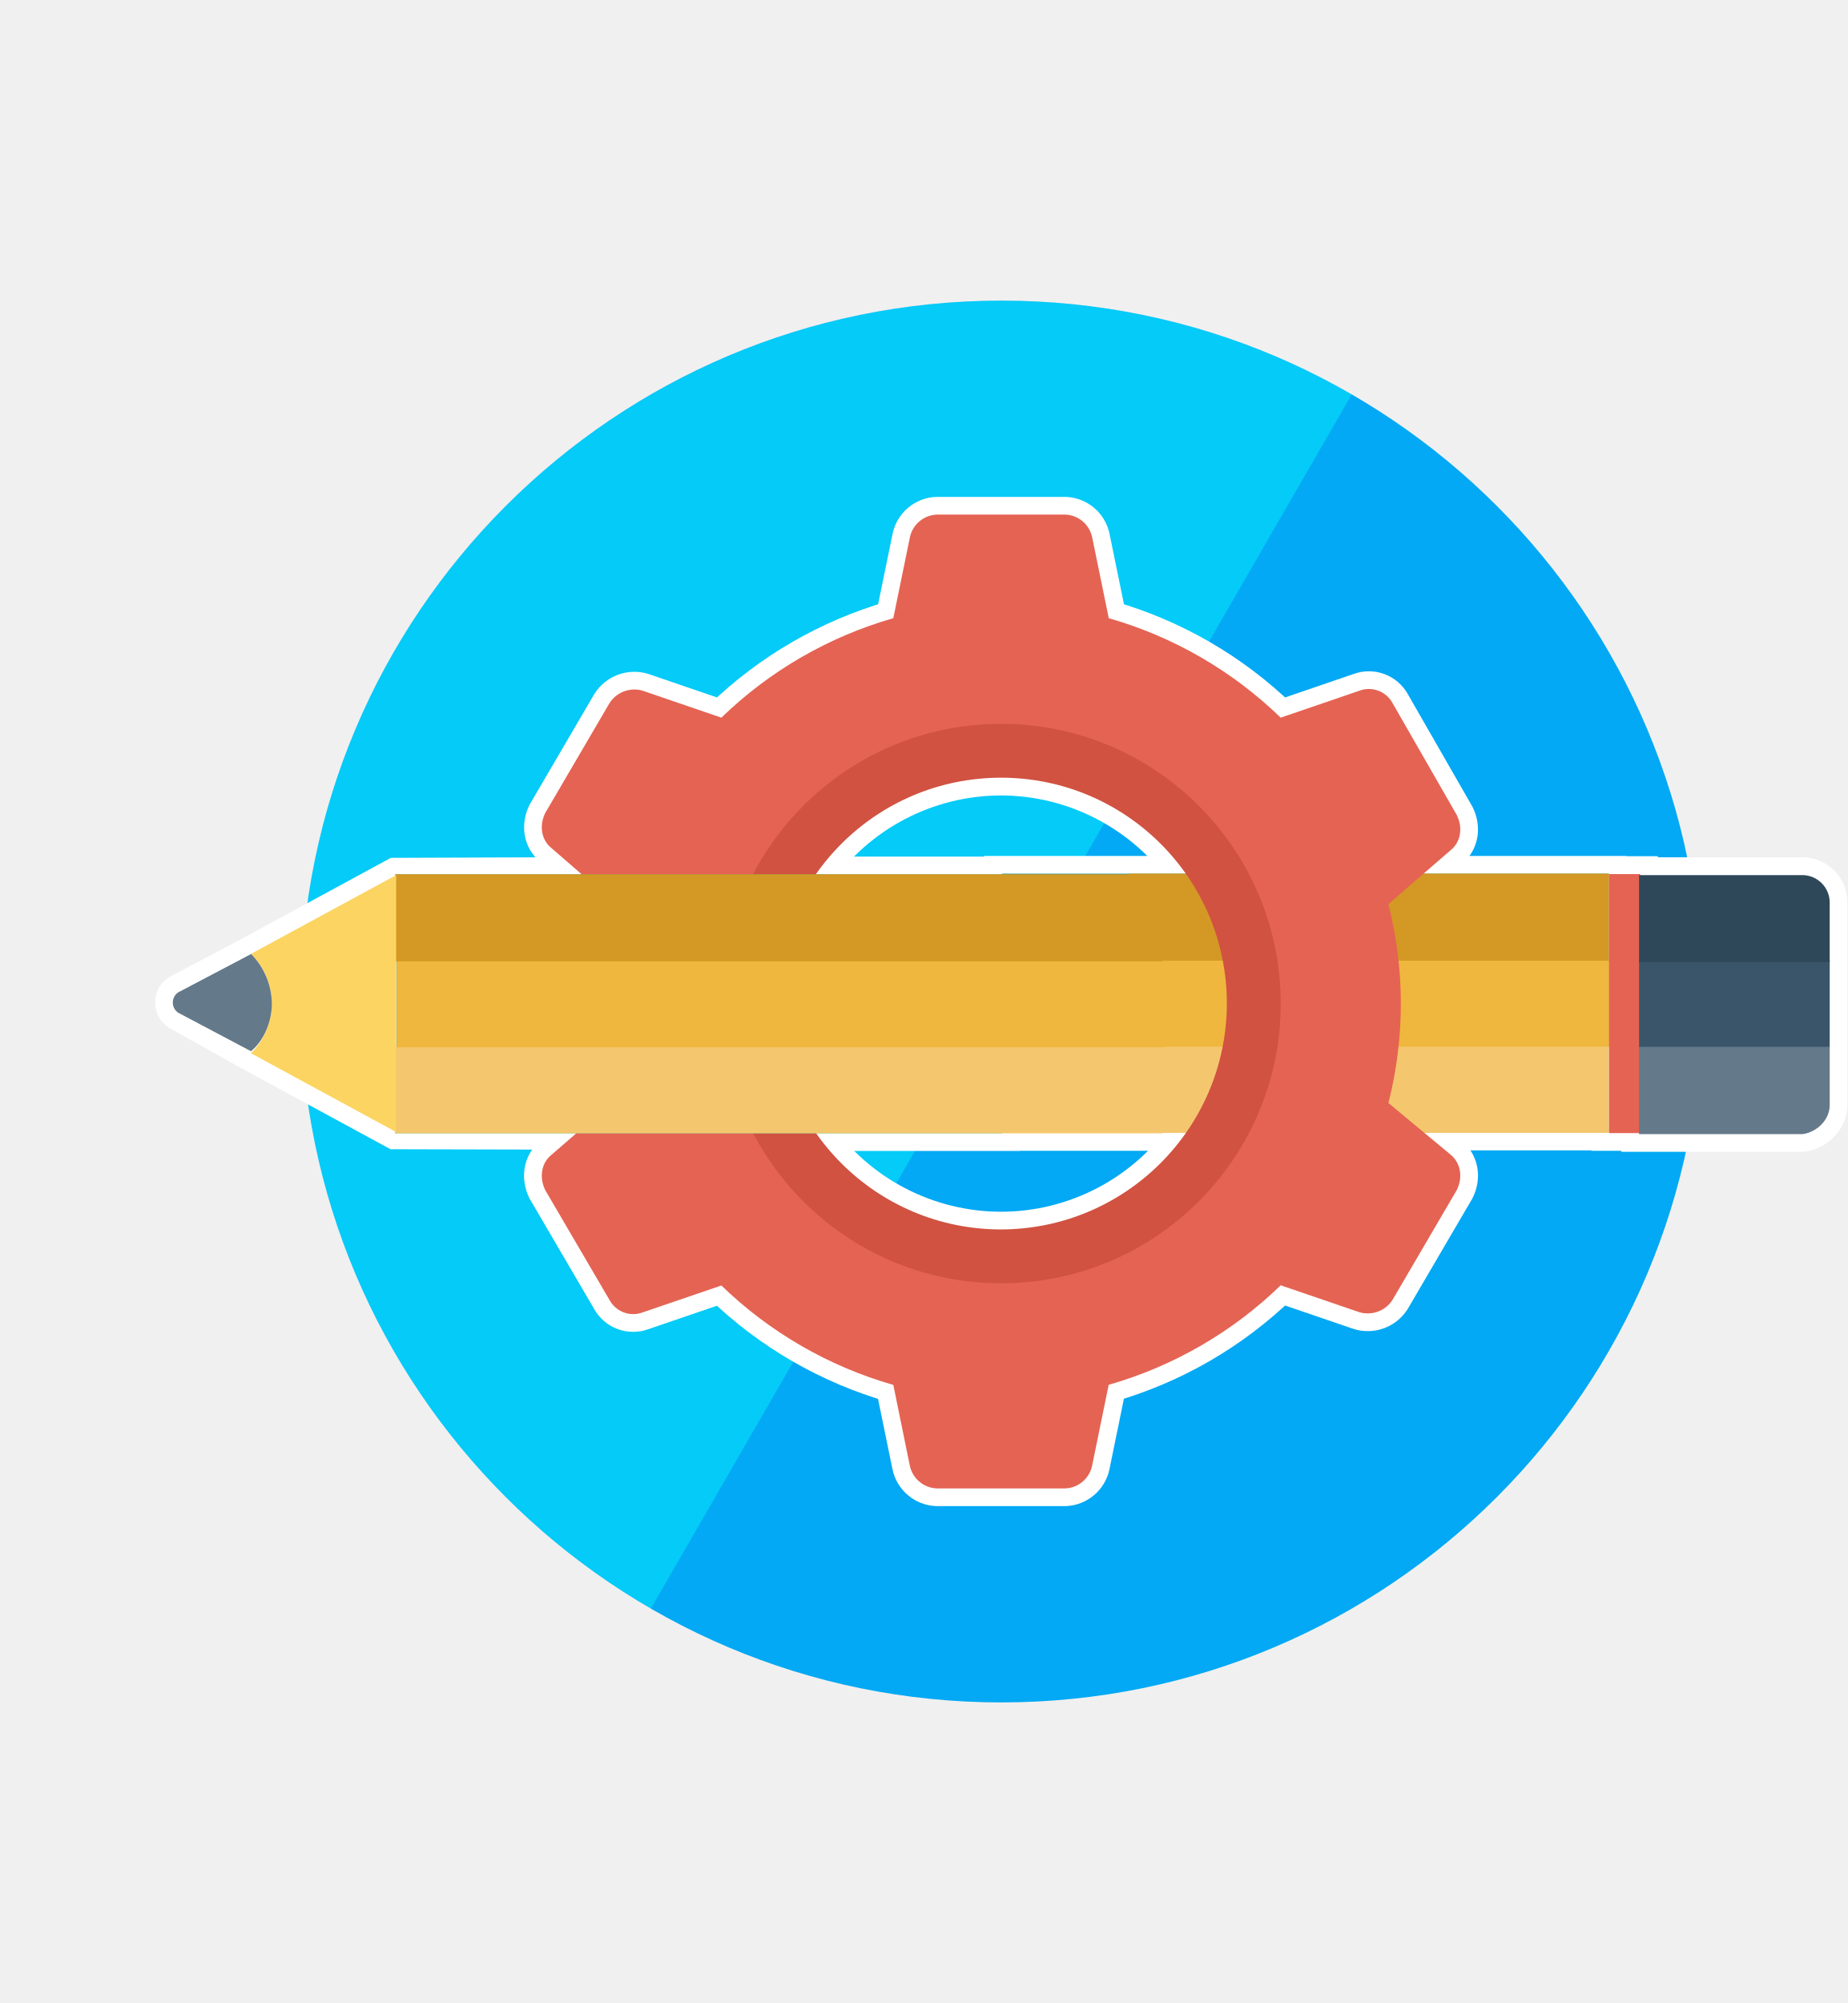
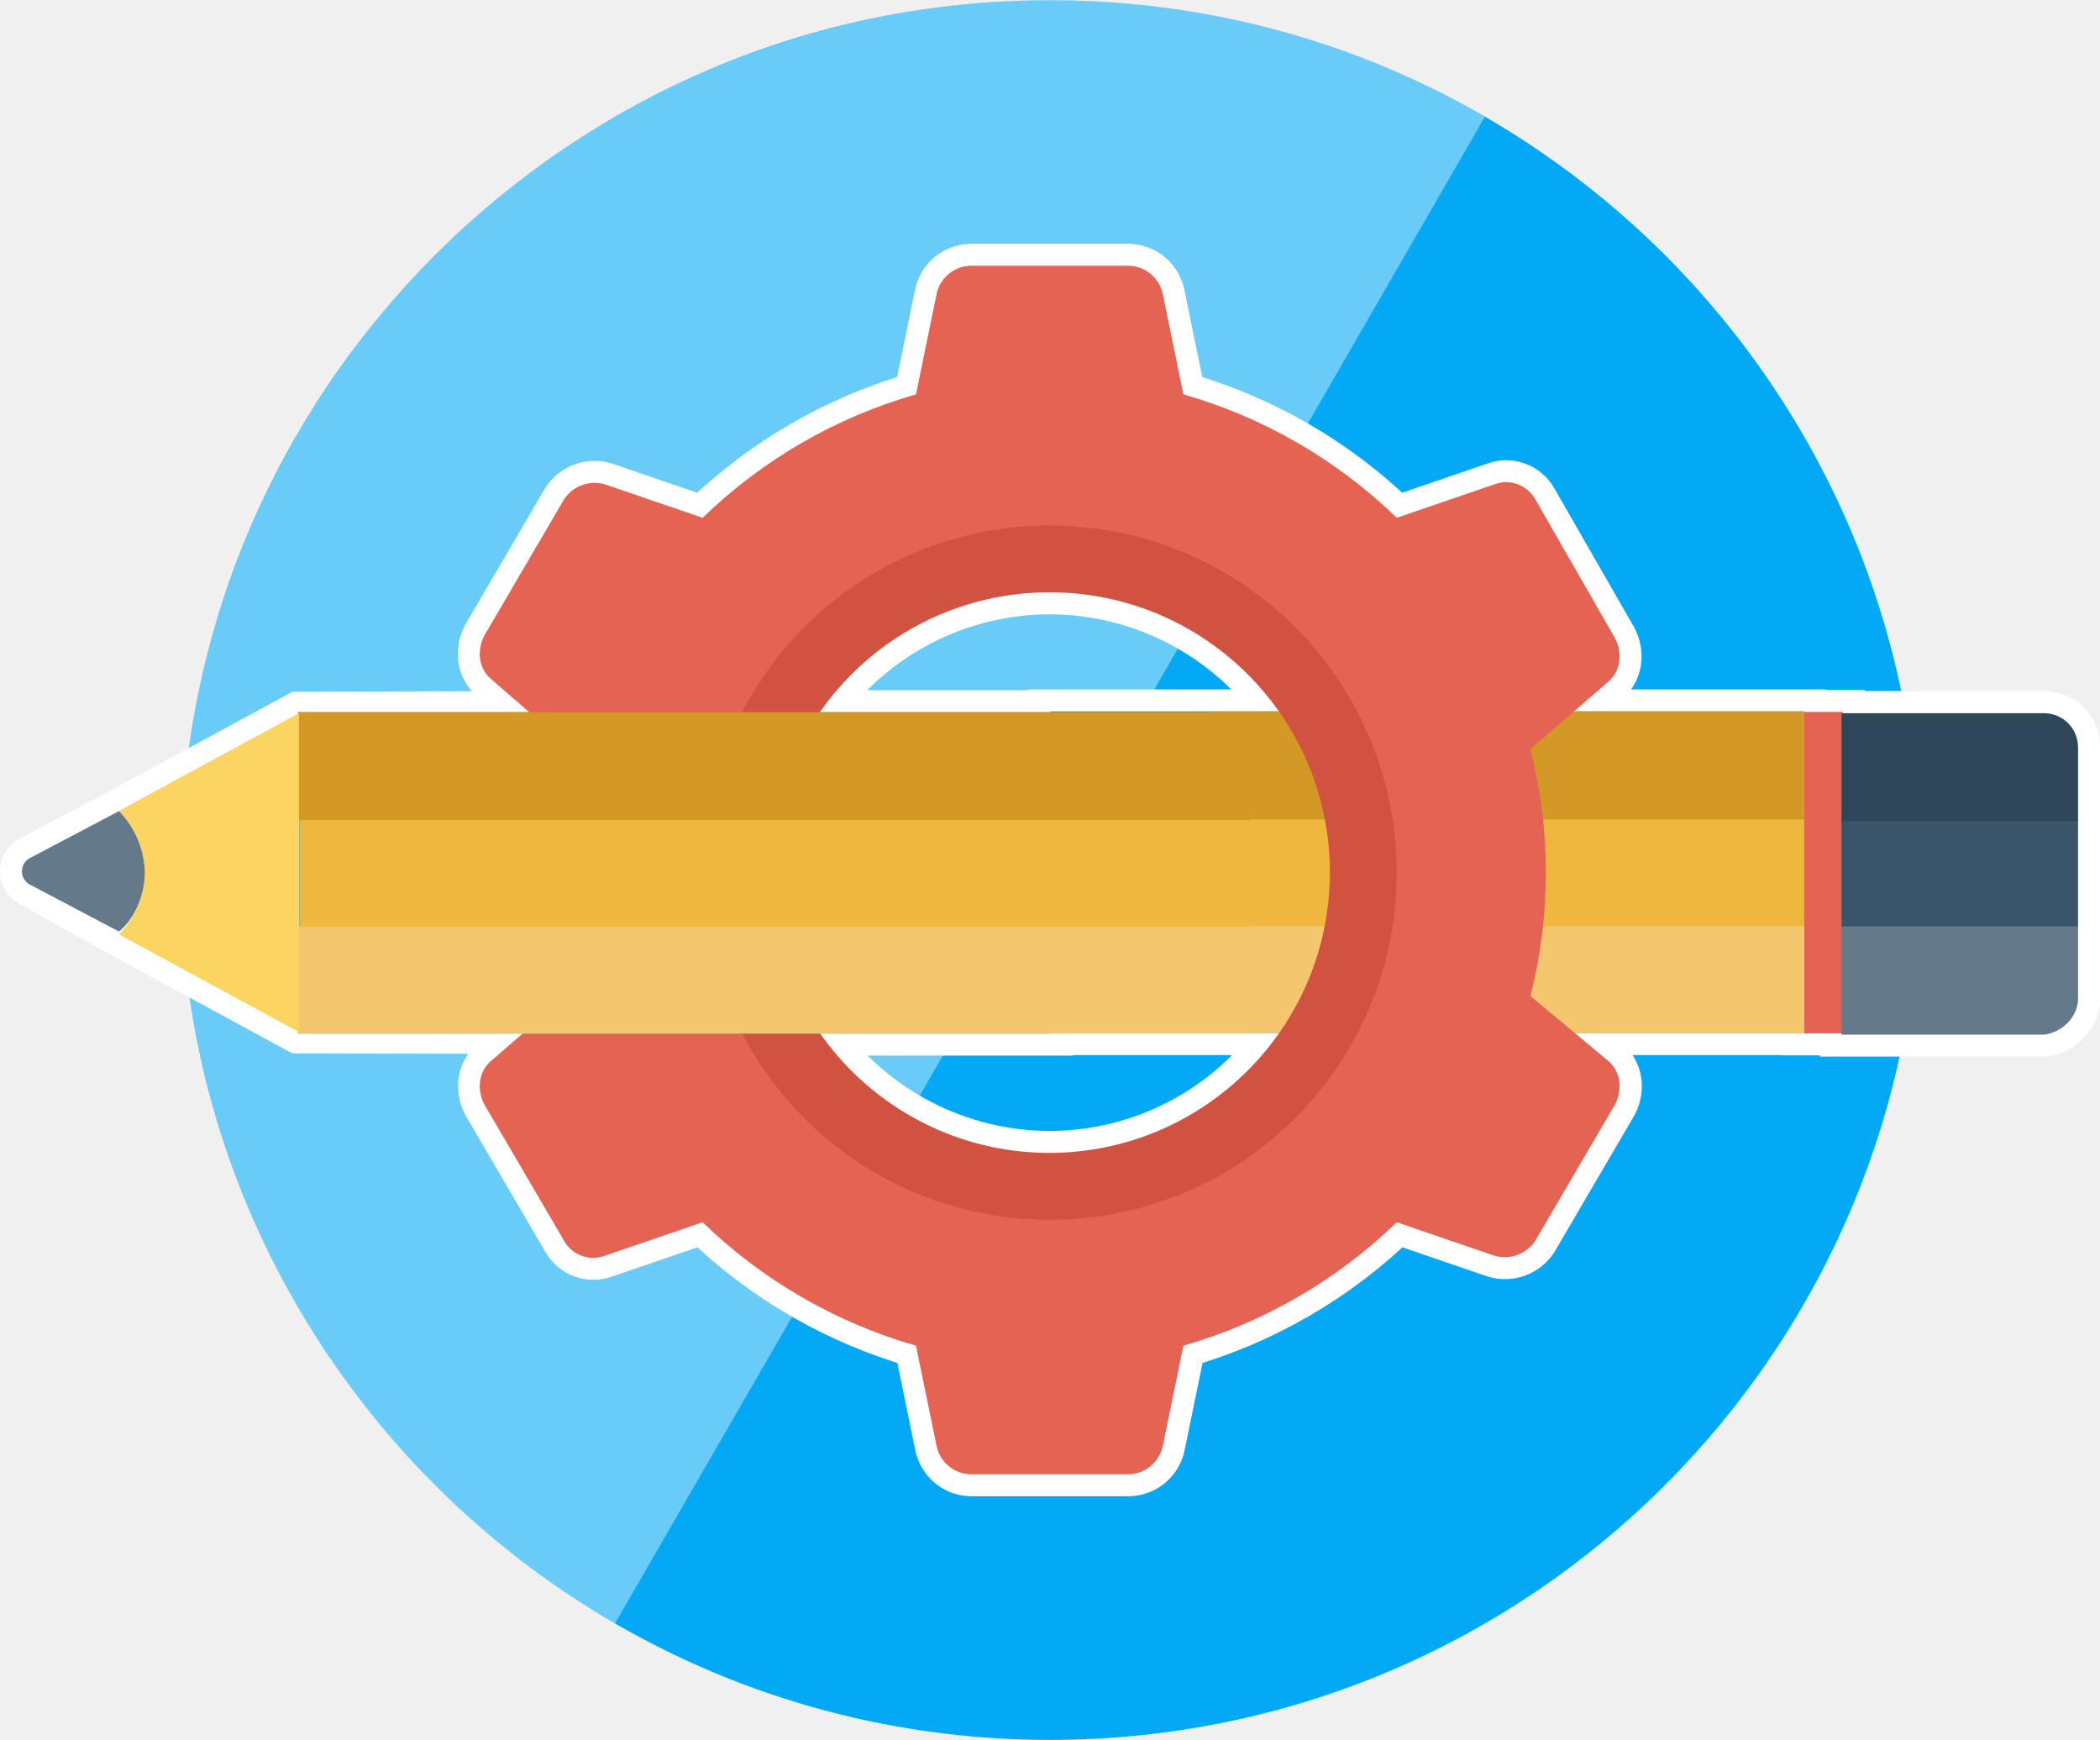
- <svg xmlns="http://www.w3.org/2000/svg" viewBox="0 0 521.85 565.69">
+ <svg xmlns="http://www.w3.org/2000/svg" viewBox="0 0 478 395.95">
  <defs>
-     <style>.a{fill:none;}.b{isolation:isolate;}.c{fill:#03a9f4;}.d{opacity:0.4;mix-blend-mode:overlay;}.e{clip-path:url(#a);}.f,.g{fill:#fff;}.g{stroke:#fff;stroke-miterlimit:10;stroke-width:10px;}.h{fill:#44c4a1;}.i{fill:#3ea69b;}.j{fill:#31978c;}.k{fill:#f4c76e;}.l{fill:#efb73e;}.m{fill:#d39924;}.n{fill:#e56353;}.o{fill:#64798a;}.p{fill:#3a556a;}.q{fill:#2f4859;}.r{fill:#d15241;}.s{fill:#fcd462;}</style>
-     <clipPath id="a">
-       <circle class="a" cx="282.85" cy="282.85" r="197.95" />
-     </clipPath>
+     <style>.a{fill:#03a9f4;}.b,.c{fill:#fff;}.b{opacity:0.4;}.c{stroke:#fff;stroke-miterlimit:10;stroke-width:10px;}.d{fill:#44c4a1;}.e{fill:#3ea69b;}.f{fill:#31978c;}.g{fill:#f4c76e;}.h{fill:#efb73e;}.i{fill:#d39924;}.j{fill:#e56353;}.k{fill:#64798a;}.l{fill:#3a556a;}.m{fill:#2f4859;}.n{fill:#d15241;}.o{fill:#fcd462;}</style>
  </defs>
-   <g class="b">
-     <circle class="c" cx="282.85" cy="282.85" r="197.95" />
-     <g class="d">
-       <g class="e">
-         <polygon class="f" points="446.15 0 119.54 565.69 0 119.54 446.15 0" />
-       </g>
-     </g>
-     <path class="g" d="M230.85,246.85l-119.17.42L70.94,269.39,51,279.92m111.77,40.14-7,6.09c-2.93,2.34-3.51,6.44-1.76,10l18.14,31a7.62,7.62,0,0,0,9.37,3.51l22.23-7.6a115.5,115.5,0,0,0,48.57,28.08L257,413.93a8.1,8.1,0,0,0,7.61,6.43h36.28a8.09,8.09,0,0,0,7.61-6.43l4.68-22.83A115.44,115.44,0,0,0,361.77,363l22.24,7.6a8.31,8.31,0,0,0,9.36-3.51l18.14-31c1.76-3.51,1.17-7.61-1.75-10l-7.45-6.2h52.1V295.6h.11V320H463v.3h46.23c4.09-.59,7.61-4.1,7.61-8.19V295.72h0v-24h0v-17a7.75,7.75,0,0,0-7.61-7.61H463.3v-.29h-8.78V271h-.08V246.74H402.13l7.63-6.61c2.92-2.34,3.51-6.44,1.75-9.95l-18.14-31.6a7.6,7.6,0,0,0-9.36-3.51l-22.24,7.61a115.35,115.35,0,0,0-48.57-28.09l-4.68-22.82a8.08,8.08,0,0,0-7.61-6.44H264.63a8.08,8.08,0,0,0-7.6,6.44l-4.69,22.82a115.41,115.41,0,0,0-48.57,28.09l-22.23-7.61a8.33,8.33,0,0,0-9.37,3.51l-18.14,31c-1.75,3.52-1.17,7.61,1.76,9.95l8.51,7.38M51,279.92a3.46,3.46,0,0,0,0,6.44l19.9,11.11,40.7,22.1,119.21.28m51.92,27.37a63.79,63.79,0,0,1-52.13-27.16H283.1V320H335A63.8,63.8,0,0,1,282.77,347.22Zm0-127.57a63.78,63.78,0,0,1,52.09,27.09H283v.18H230.56A63.79,63.79,0,0,1,282.77,219.65ZM112,295.49h0v-24h0Z" />
-     <rect class="h" x="282.95" y="295.37" width="171.46" height="24.58" />
-     <rect class="i" x="283.26" y="271.02" width="171.46" height="24.58" />
-     <rect class="j" x="282.98" y="246.74" width="171.46" height="24.58" />
-     <rect class="k" x="318.85" y="295.37" width="135.63" height="24.58" />
-     <rect class="l" x="319.09" y="271.02" width="135.63" height="24.58" />
-     <rect class="m" x="318.87" y="246.74" width="135.63" height="24.58" />
-     <rect class="n" x="454.52" y="246.86" width="8.78" height="73.15" />
-     <path class="o" d="M516.85,312.11V295.72H463V320.3h46.23C513.33,319.71,516.85,316.2,516.85,312.11Z" />
-     <rect class="p" x="463.01" y="271.14" width="53.84" height="24.58" />
-     <path class="q" d="M516.85,271.14V254.76a7.75,7.75,0,0,0-7.61-7.61H463v24.58h53.84Z" />
-     <path class="n" d="M392.2,311.52a114.16,114.16,0,0,0,0-56.18l17.56-15.21c2.92-2.34,3.51-6.44,1.75-9.95l-18.14-31.6a7.6,7.6,0,0,0-9.36-3.51l-22.24,7.61a115.35,115.35,0,0,0-48.57-28.09l-4.68-22.82a8.08,8.08,0,0,0-7.61-6.44H264.63a8.1,8.1,0,0,0-7.61,6.44l-4.68,22.82a115.41,115.41,0,0,0-48.57,28.09l-22.23-7.61a8.33,8.33,0,0,0-9.37,3.51l-18.14,31c-1.75,3.52-1.17,7.61,1.76,9.95l17.55,15.22a114.12,114.12,0,0,0,0,56.17l-17.55,15.22c-2.93,2.34-3.51,6.44-1.76,10l18.14,31a7.62,7.62,0,0,0,9.37,3.51l22.23-7.6a115.5,115.5,0,0,0,48.57,28.08L257,413.93a8.1,8.1,0,0,0,7.61,6.43h36.28a8.08,8.08,0,0,0,7.61-6.43l4.68-22.83A115.44,115.44,0,0,0,361.77,363l22.24,7.6a8.31,8.31,0,0,0,9.36-3.51l18.14-31c1.76-3.51,1.17-7.61-1.75-10ZM282.77,357.75a74.32,74.32,0,1,1,74.32-74.32A74.42,74.42,0,0,1,282.77,357.75Z" />
-     <path class="r" d="M282.77,204.43a79,79,0,1,0,79,79A79,79,0,0,0,282.77,204.43Zm0,142.79a63.79,63.79,0,1,1,63.79-63.79A63.94,63.94,0,0,1,282.77,347.22Z" />
-     <rect class="h" x="111.64" y="295.49" width="171.46" height="24.58" />
-     <rect class="i" x="111.95" y="271.2" width="171.46" height="24.58" />
-     <rect class="j" x="111.68" y="246.92" width="171.46" height="24.58" />
-     <rect class="k" x="111.64" y="295.49" width="216.81" height="24.58" />
-     <rect class="l" x="112.04" y="271.2" width="216.81" height="24.58" />
-     <rect class="m" x="111.69" y="246.92" width="216.81" height="24.58" />
-     <path class="s" d="M111.9,247.15l-41,22.24a19.77,19.77,0,0,1,0,28.08l41,22.24Z" />
-     <path class="o" d="M76.79,283.43a20.42,20.42,0,0,0-5.85-14L51,279.92a3.46,3.46,0,0,0,0,6.44l19.9,10.53C74.45,294,76.79,288.7,76.79,283.43Z" />
-   </g>
+   <circle class="a" cx="239" cy="198" r="197.95" />
+   <path class="b" d="M187.77,6.79C82.17,35.09,19.5,143.63,47.79,249.23A197.36,197.36,0,0,0,140,369.43L338,26.57A197.37,197.37,0,0,0,187.77,6.79Z" />
+   <path class="c" d="M187,162l-119.17.42L27.09,184.54,7.19,195.07M119,235.22l-7,6.08c-2.92,2.34-3.51,6.44-1.75,9.95l18.14,31a7.6,7.6,0,0,0,9.36,3.51l22.24-7.61a115.56,115.56,0,0,0,48.57,28.09l4.68,22.82a8.09,8.09,0,0,0,7.61,6.44h36.28a8.11,8.11,0,0,0,7.61-6.44l4.68-22.82a115.62,115.62,0,0,0,48.57-28.09l22.23,7.61a8.34,8.34,0,0,0,9.37-3.51l18.14-31c1.75-3.51,1.17-7.61-1.76-9.95l-7.44-6.2h52.09V210.76h.12v24.4h8.48v.29h46.23c4.1-.58,7.61-4.1,7.61-8.19V210.87h0v-24h0v-17a7.75,7.75,0,0,0-7.61-7.61H419.46V162h-8.78v24.17h-.08V161.89H358.28l7.63-6.61c2.93-2.34,3.51-6.44,1.76-9.95l-18.14-31.6a7.62,7.62,0,0,0-9.37-3.51l-22.23,7.61a115.62,115.62,0,0,0-48.57-28.09l-4.68-22.82a8.11,8.11,0,0,0-7.61-6.44H220.79a8.11,8.11,0,0,0-7.61,6.44L208.5,89.74a115.56,115.56,0,0,0-48.57,28.09l-22.24-7.61a8.32,8.32,0,0,0-9.36,3.51l-18.14,31c-1.76,3.51-1.17,7.61,1.75,9.95l8.51,7.37m-113.26,33a3.46,3.46,0,0,0,0,6.44l19.9,11.12L67.8,234.72,187,235m51.93,27.37a63.81,63.81,0,0,1-52.14-27.15h52.46v-.12h51.89A63.76,63.76,0,0,1,238.93,262.37Zm0-127.57A63.78,63.78,0,0,1,291,161.89H239.14v.18H186.71A63.8,63.8,0,0,1,238.93,134.8ZM68.11,210.64h-.06v-24h.06Z" />
+   <rect class="d" x="239.1" y="210.52" width="171.46" height="24.58" />
+   <rect class="e" x="239.41" y="186.18" width="171.46" height="24.58" />
+   <rect class="f" x="239.14" y="161.89" width="171.46" height="24.58" />
+   <rect class="g" x="275" y="210.52" width="135.63" height="24.58" />
+   <rect class="h" x="275.25" y="186.18" width="135.63" height="24.58" />
+   <rect class="i" x="275.03" y="161.89" width="135.63" height="24.58" />
+   <rect class="j" x="410.68" y="162.01" width="8.78" height="73.15" />
+   <path class="k" d="M473,227.26V210.87H419.16v24.58h46.23C469.49,234.87,473,231.36,473,227.26Z" />
+   <rect class="l" x="419.16" y="186.3" width="53.84" height="24.58" />
+   <path class="m" d="M473,186.3V169.91a7.75,7.75,0,0,0-7.61-7.61H419.16v24.58H473Z" />
+   <path class="j" d="M348.36,226.67a114.12,114.12,0,0,0,0-56.17l17.55-15.22c2.93-2.34,3.51-6.44,1.76-9.95l-18.14-31.6a7.62,7.62,0,0,0-9.37-3.51l-22.23,7.61a115.62,115.62,0,0,0-48.57-28.09l-4.68-22.82a8.11,8.11,0,0,0-7.61-6.44H220.79a8.11,8.11,0,0,0-7.61,6.44L208.5,89.74a115.56,115.56,0,0,0-48.57,28.09l-22.24-7.61a8.32,8.32,0,0,0-9.36,3.51l-18.14,31c-1.76,3.51-1.17,7.61,1.75,9.95l17.56,15.21a114.16,114.16,0,0,0,0,56.18L111.94,241.3c-2.92,2.34-3.51,6.44-1.75,9.95l18.14,31a7.6,7.6,0,0,0,9.36,3.51l22.24-7.61a115.56,115.56,0,0,0,48.57,28.09l4.68,22.82a8.1,8.1,0,0,0,7.61,6.44h36.28a8.11,8.11,0,0,0,7.61-6.44l4.68-22.82a115.62,115.62,0,0,0,48.57-28.09l22.23,7.61a8.34,8.34,0,0,0,9.37-3.51l18.14-31c1.75-3.51,1.17-7.61-1.76-9.95ZM238.93,272.9a74.32,74.32,0,1,1,74.32-74.32A74.42,74.42,0,0,1,238.93,272.9Z" />
+   <path class="n" d="M238.93,119.59a79,79,0,1,0,79,79A79,79,0,0,0,238.93,119.59Zm0,142.78a63.79,63.79,0,1,1,63.78-63.78A63.94,63.94,0,0,1,238.93,262.37Z" />
+   <rect class="d" x="67.8" y="210.64" width="171.46" height="24.58" />
+   <rect class="e" x="68.11" y="186.35" width="171.46" height="24.58" />
+   <rect class="f" x="67.83" y="162.07" width="171.46" height="24.58" />
+   <rect class="g" x="67.8" y="210.64" width="216.81" height="24.58" />
+   <rect class="h" x="68.19" y="186.35" width="216.81" height="24.58" />
+   <rect class="i" x="67.84" y="162.07" width="216.81" height="24.58" />
+   <path class="o" d="M68.05,162.3l-41,22.24a19.79,19.79,0,0,1,0,28.09l41,22.23Z" />
+   <path class="k" d="M32.94,198.58a20.44,20.44,0,0,0-5.85-14L7.19,195.07a3.46,3.46,0,0,0,0,6.44L27.09,212C30.6,209.12,32.94,203.85,32.94,198.58Z" />
</svg>
